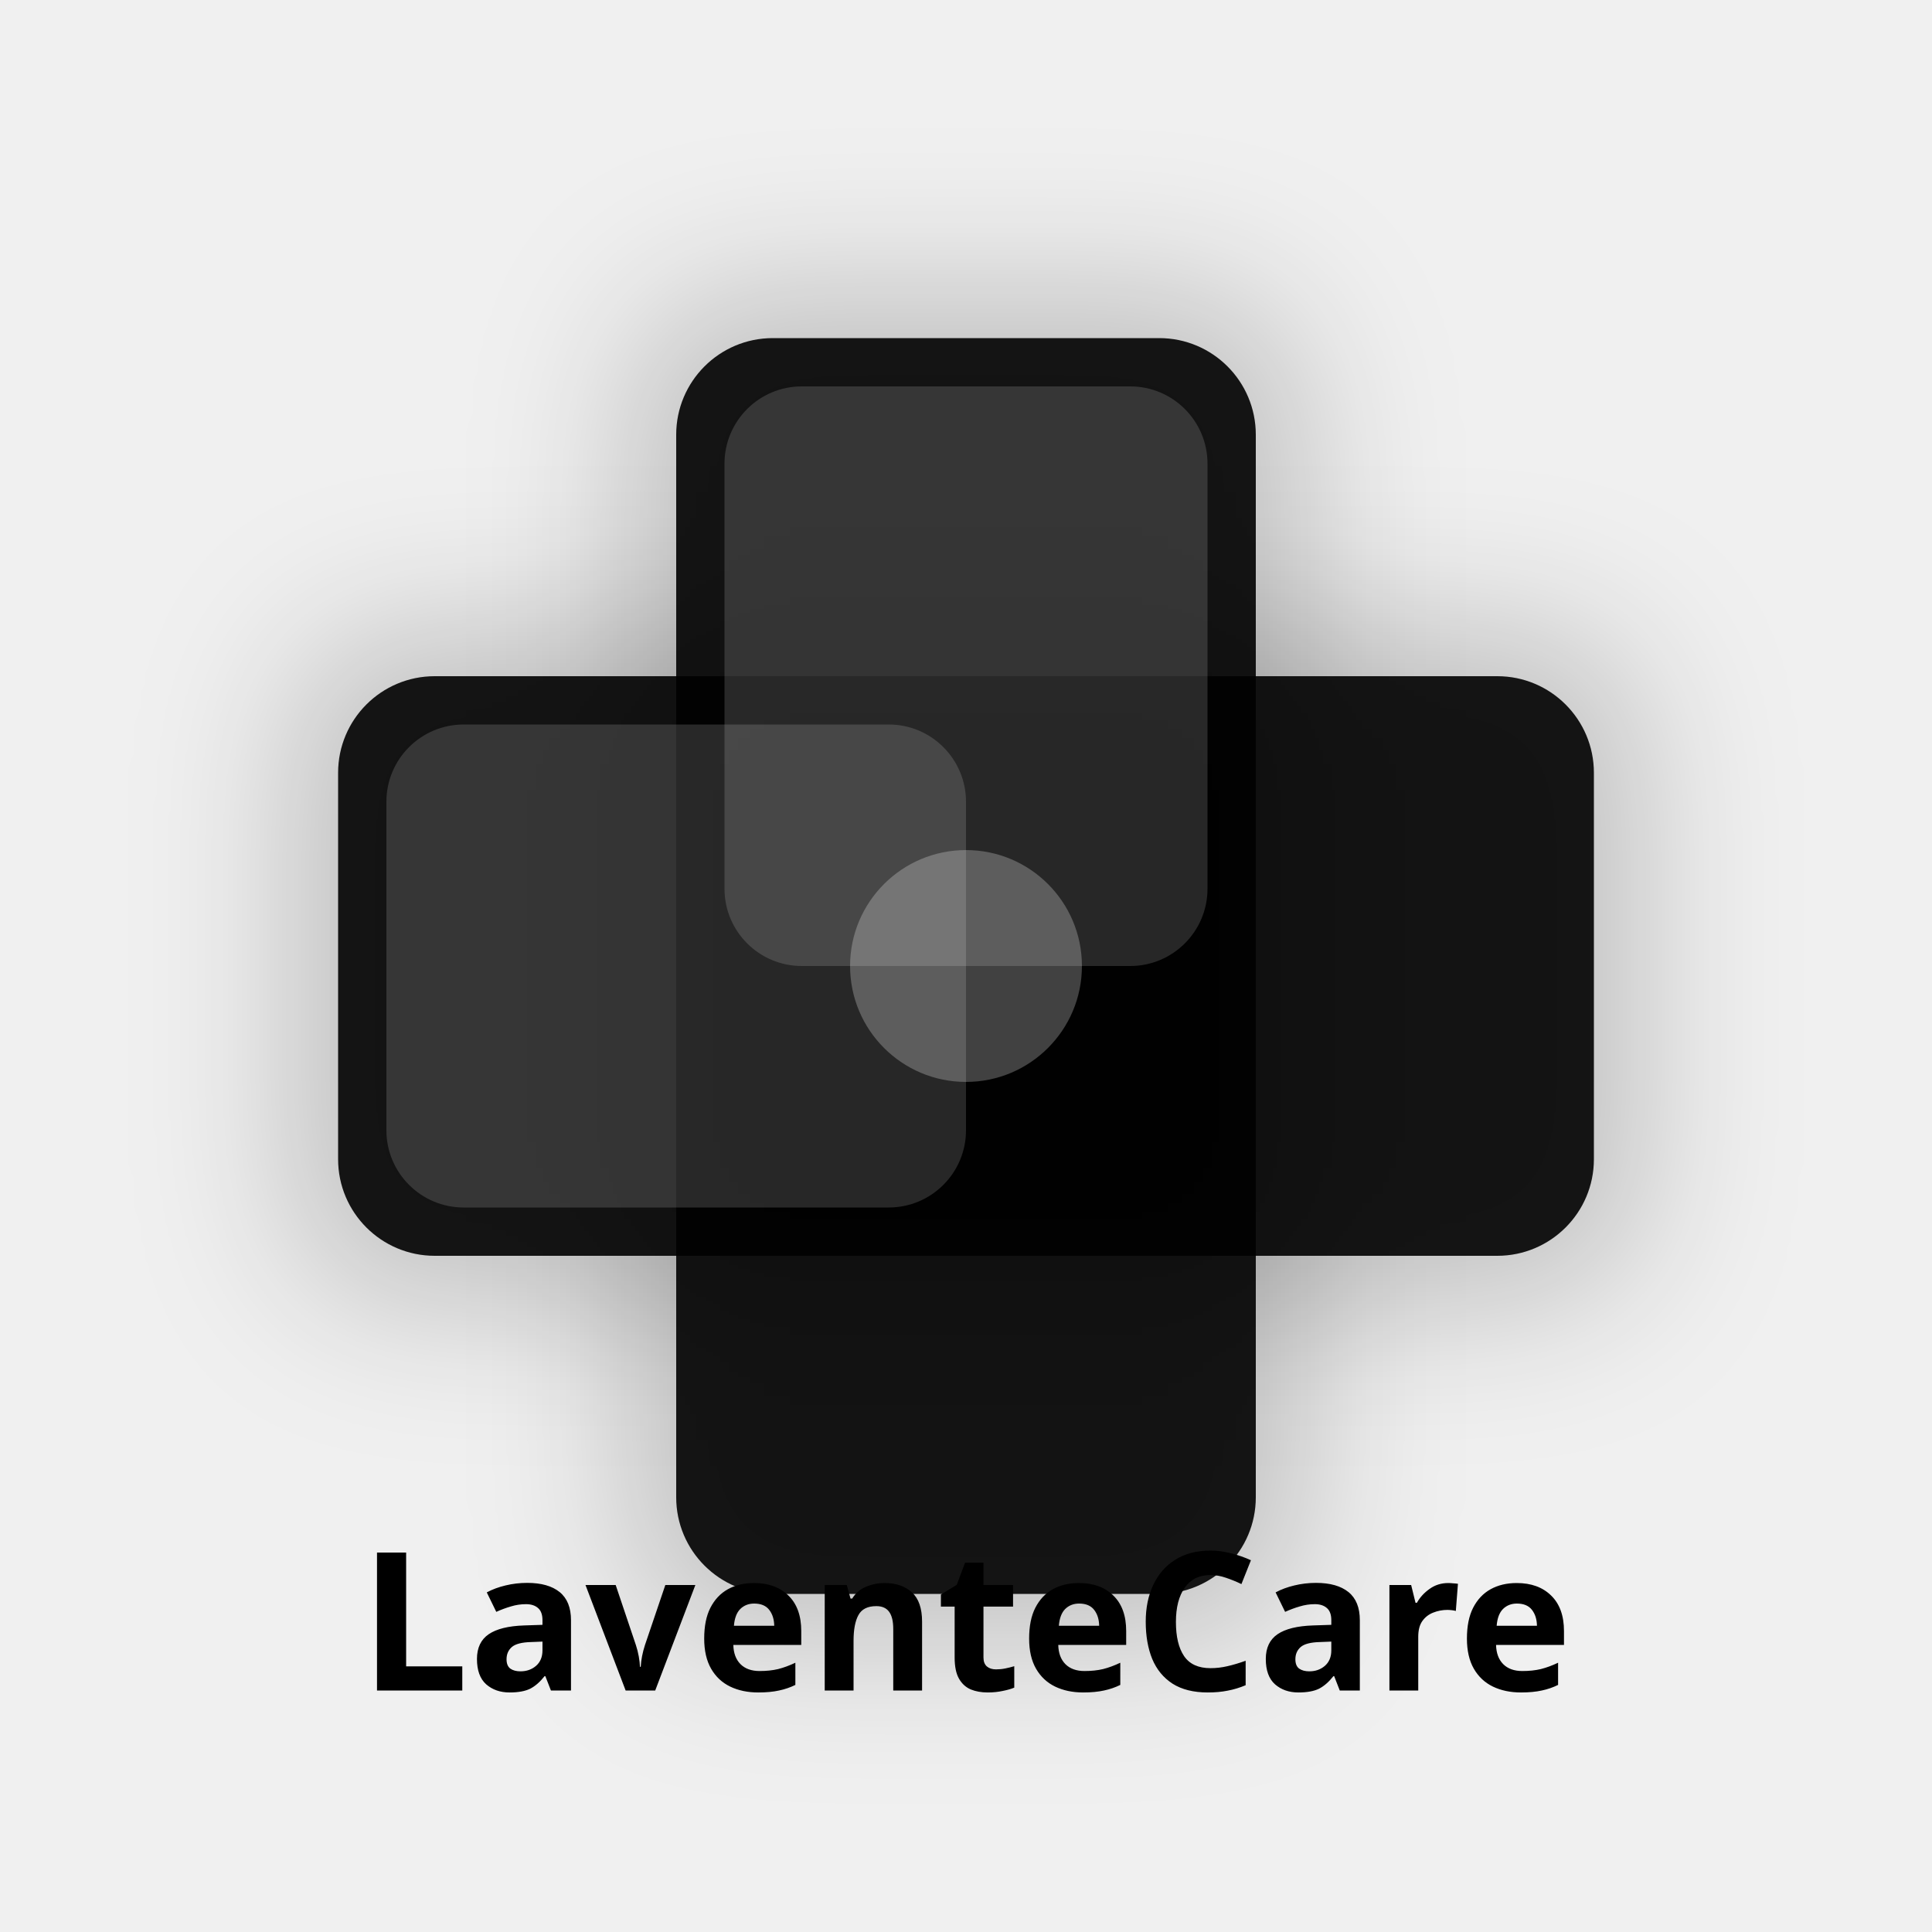
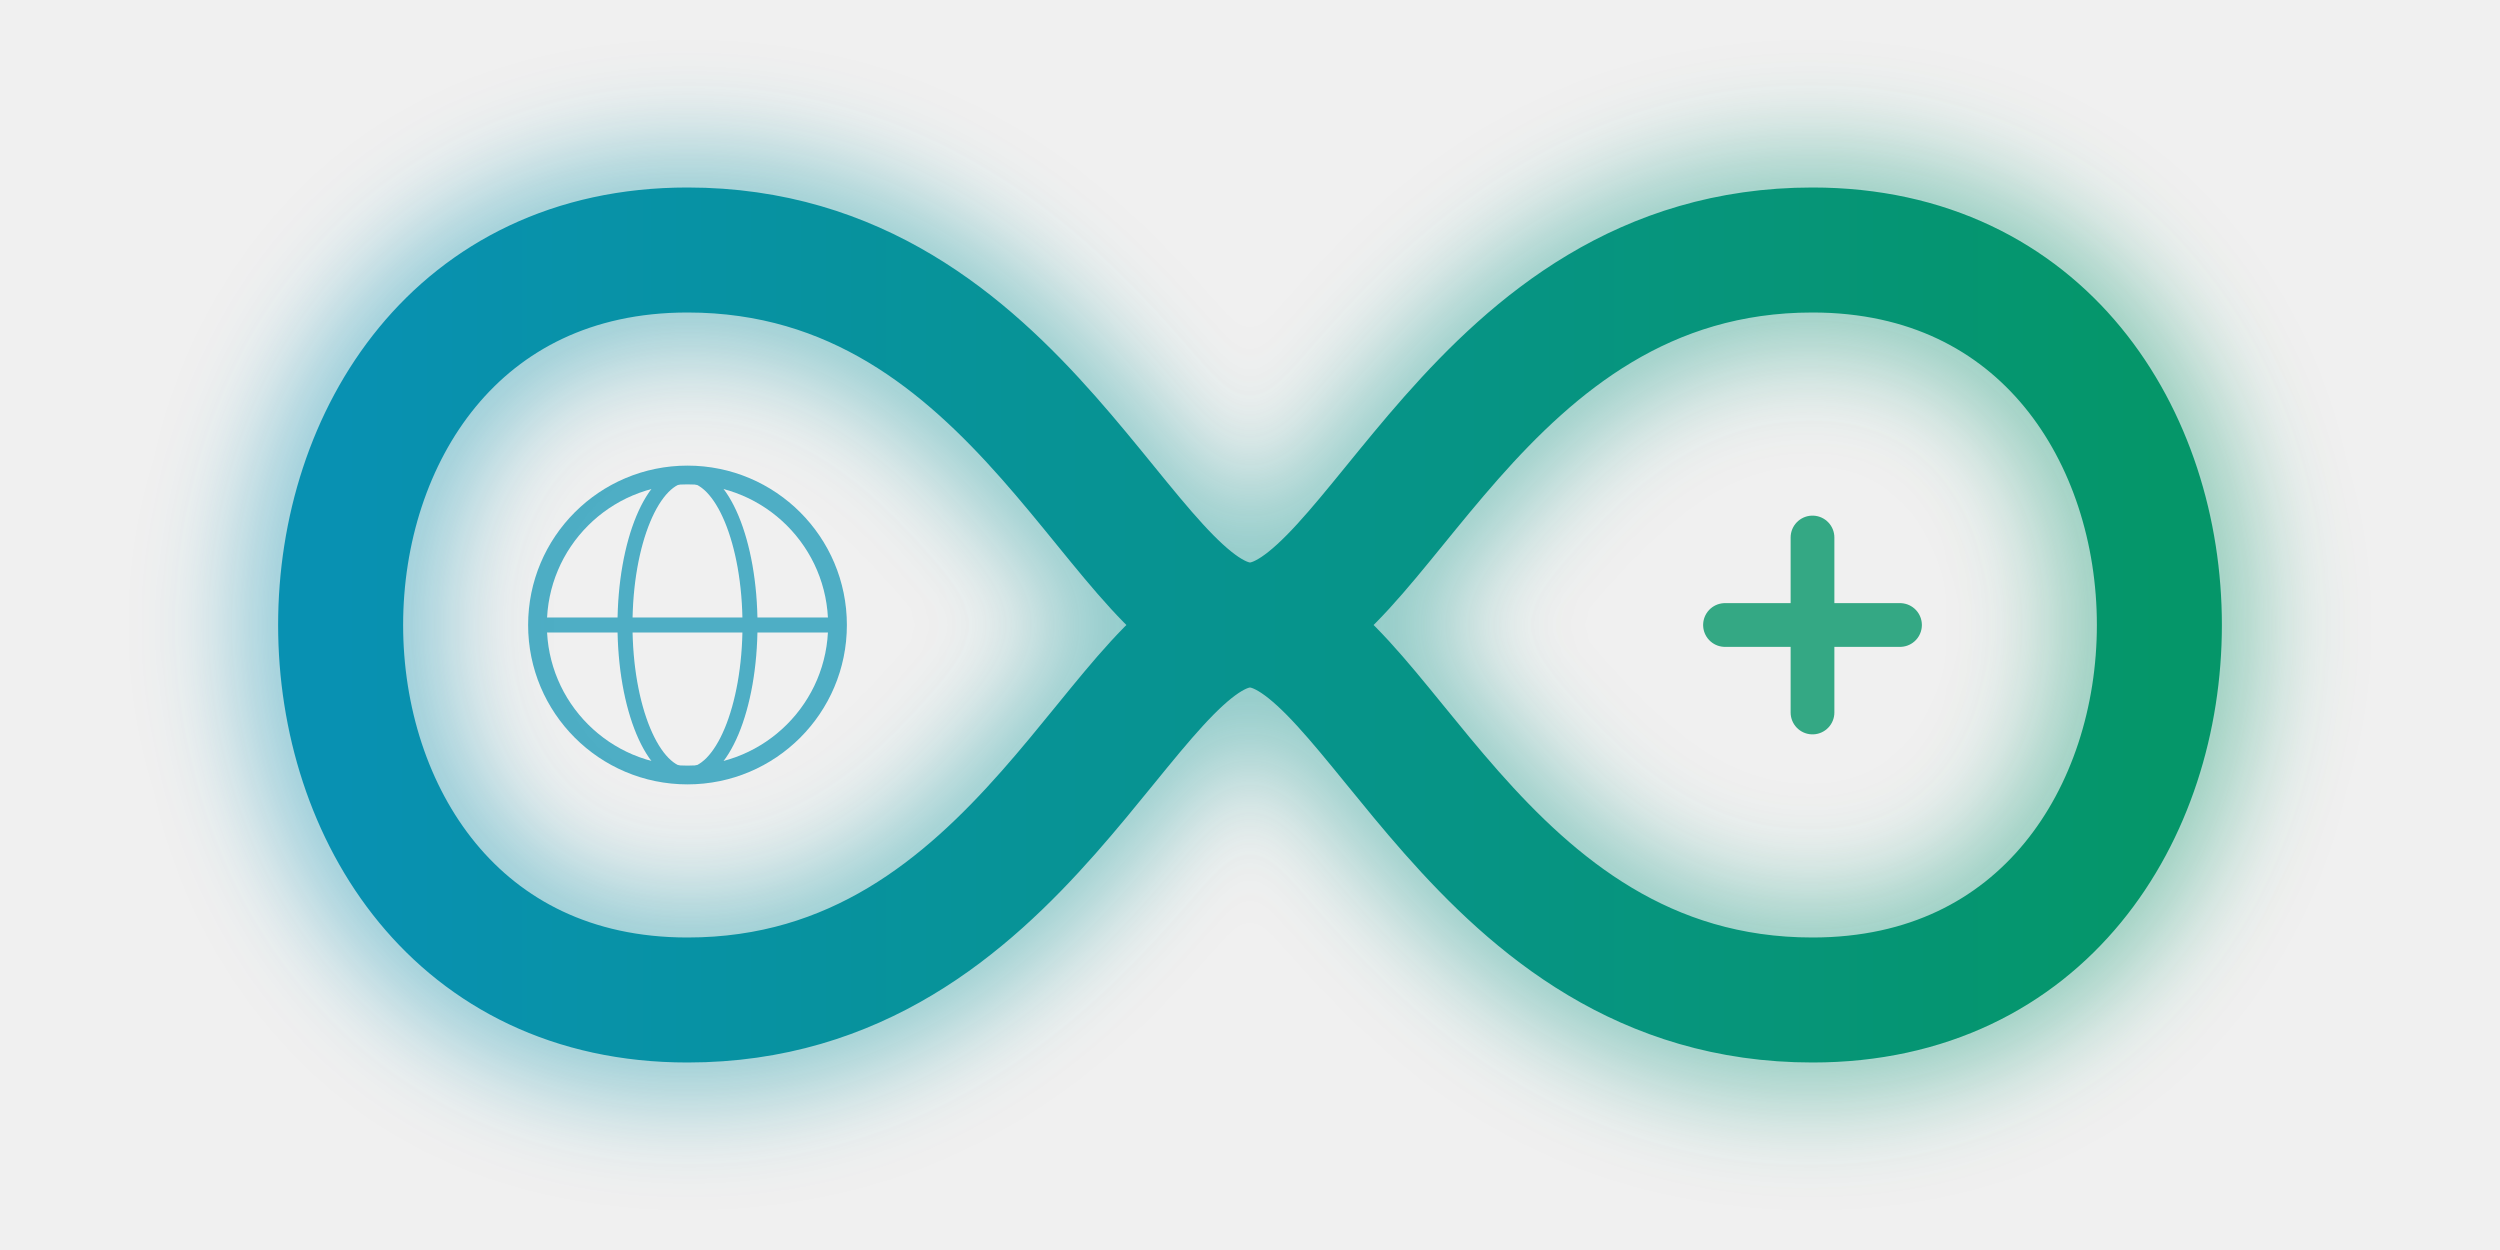
- <svg xmlns="http://www.w3.org/2000/svg" viewBox="0 0 200 200" fill="none">
+ <svg xmlns="http://www.w3.org/2000/svg" viewBox="0 0 200 100" fill="none">
  <defs>
-     <linearGradient id="logo-gradient" x1="0%" y1="0%" x2="100%" y2="100%">
-       <stop offset="0%" style="stop-color:oklch(70% 0.18 158);stop-opacity:1" />
-       <stop offset="100%" style="stop-color:oklch(55% 0.15 171);stop-opacity:1" />
+     <linearGradient id="lc-infinity" x1="0%" y1="50%" x2="100%" y2="50%">
+       <stop offset="0%" stop-color="#0891B2" />
+       <stop offset="100%" stop-color="#059669" />
+     </linearGradient>
+     <linearGradient id="lc-glow" x1="0%" y1="50%" x2="100%" y2="50%">
+       <stop offset="0%" stop-color="#0891B2" stop-opacity="0.4" />
+       <stop offset="100%" stop-color="#059669" stop-opacity="0.4" />
    </linearGradient>
  </defs>
-   <g transform="translate(100, 100)">
-     <rect x="-35" y="-70" width="70" height="140" rx="12" fill="url(#logo-gradient)" opacity="0.2" filter="blur(8px)" />
-     <rect x="-70" y="-35" width="140" height="70" rx="12" fill="url(#logo-gradient)" opacity="0.2" filter="blur(8px)" />
-     <rect x="-30" y="-65" width="60" height="130" rx="10" fill="url(#logo-gradient)" opacity="0.9" />
-     <rect x="-65" y="-30" width="130" height="60" rx="10" fill="url(#logo-gradient)" opacity="0.9" />
-     <rect x="-25" y="-60" width="50" height="60" rx="8" fill="white" opacity="0.15" />
-     <rect x="-60" y="-25" width="60" height="50" rx="8" fill="white" opacity="0.15" />
-     <circle cx="0" cy="0" r="18" fill="oklch(15% 0.05 168)" opacity="0.8" />
-     <circle cx="0" cy="0" r="12" fill="white" opacity="0.25" />
+   <path d="M 55 20 C 18 20, 18 80, 55 80 C 82 80, 90 50, 100 50 C 110 50, 118 20, 145 20 C 182 20, 182 80, 145 80 C 118 80, 110 50, 100 50 C 90 50, 82 20, 55 20 Z" stroke="url(#lc-glow)" stroke-width="16" stroke-linecap="round" stroke-linejoin="round" style="filter: blur(4px);" />
+   <path d="M 55 20 C 18 20, 18 80, 55 80 C 82 80, 90 50, 100 50 C 110 50, 118 20, 145 20 C 182 20, 182 80, 145 80 C 118 80, 110 50, 100 50 C 90 50, 82 20, 55 20 Z" stroke="url(#lc-infinity)" stroke-width="10" stroke-linecap="round" stroke-linejoin="round" />
+   <g opacity="0.7">
+     <circle cx="55" cy="50" r="12" stroke="#0891B2" stroke-width="1.5" />
+     <ellipse cx="55" cy="50" rx="5" ry="12" stroke="#0891B2" stroke-width="1.2" />
+     <line x1="43" y1="50" x2="67" y2="50" stroke="#0891B2" stroke-width="1.2" />
  </g>
-   <text x="100" y="175" font-family="Satoshi, sans-serif" font-size="20" font-weight="700" text-anchor="middle" fill="url(#logo-gradient)">LaventeCare</text>
+   <g opacity="0.8">
+     <path d="M 138 50 L 152 50 M 145 43 L 145 57" stroke="#059669" stroke-width="3.5" stroke-linecap="round" />
+   </g>
</svg>
